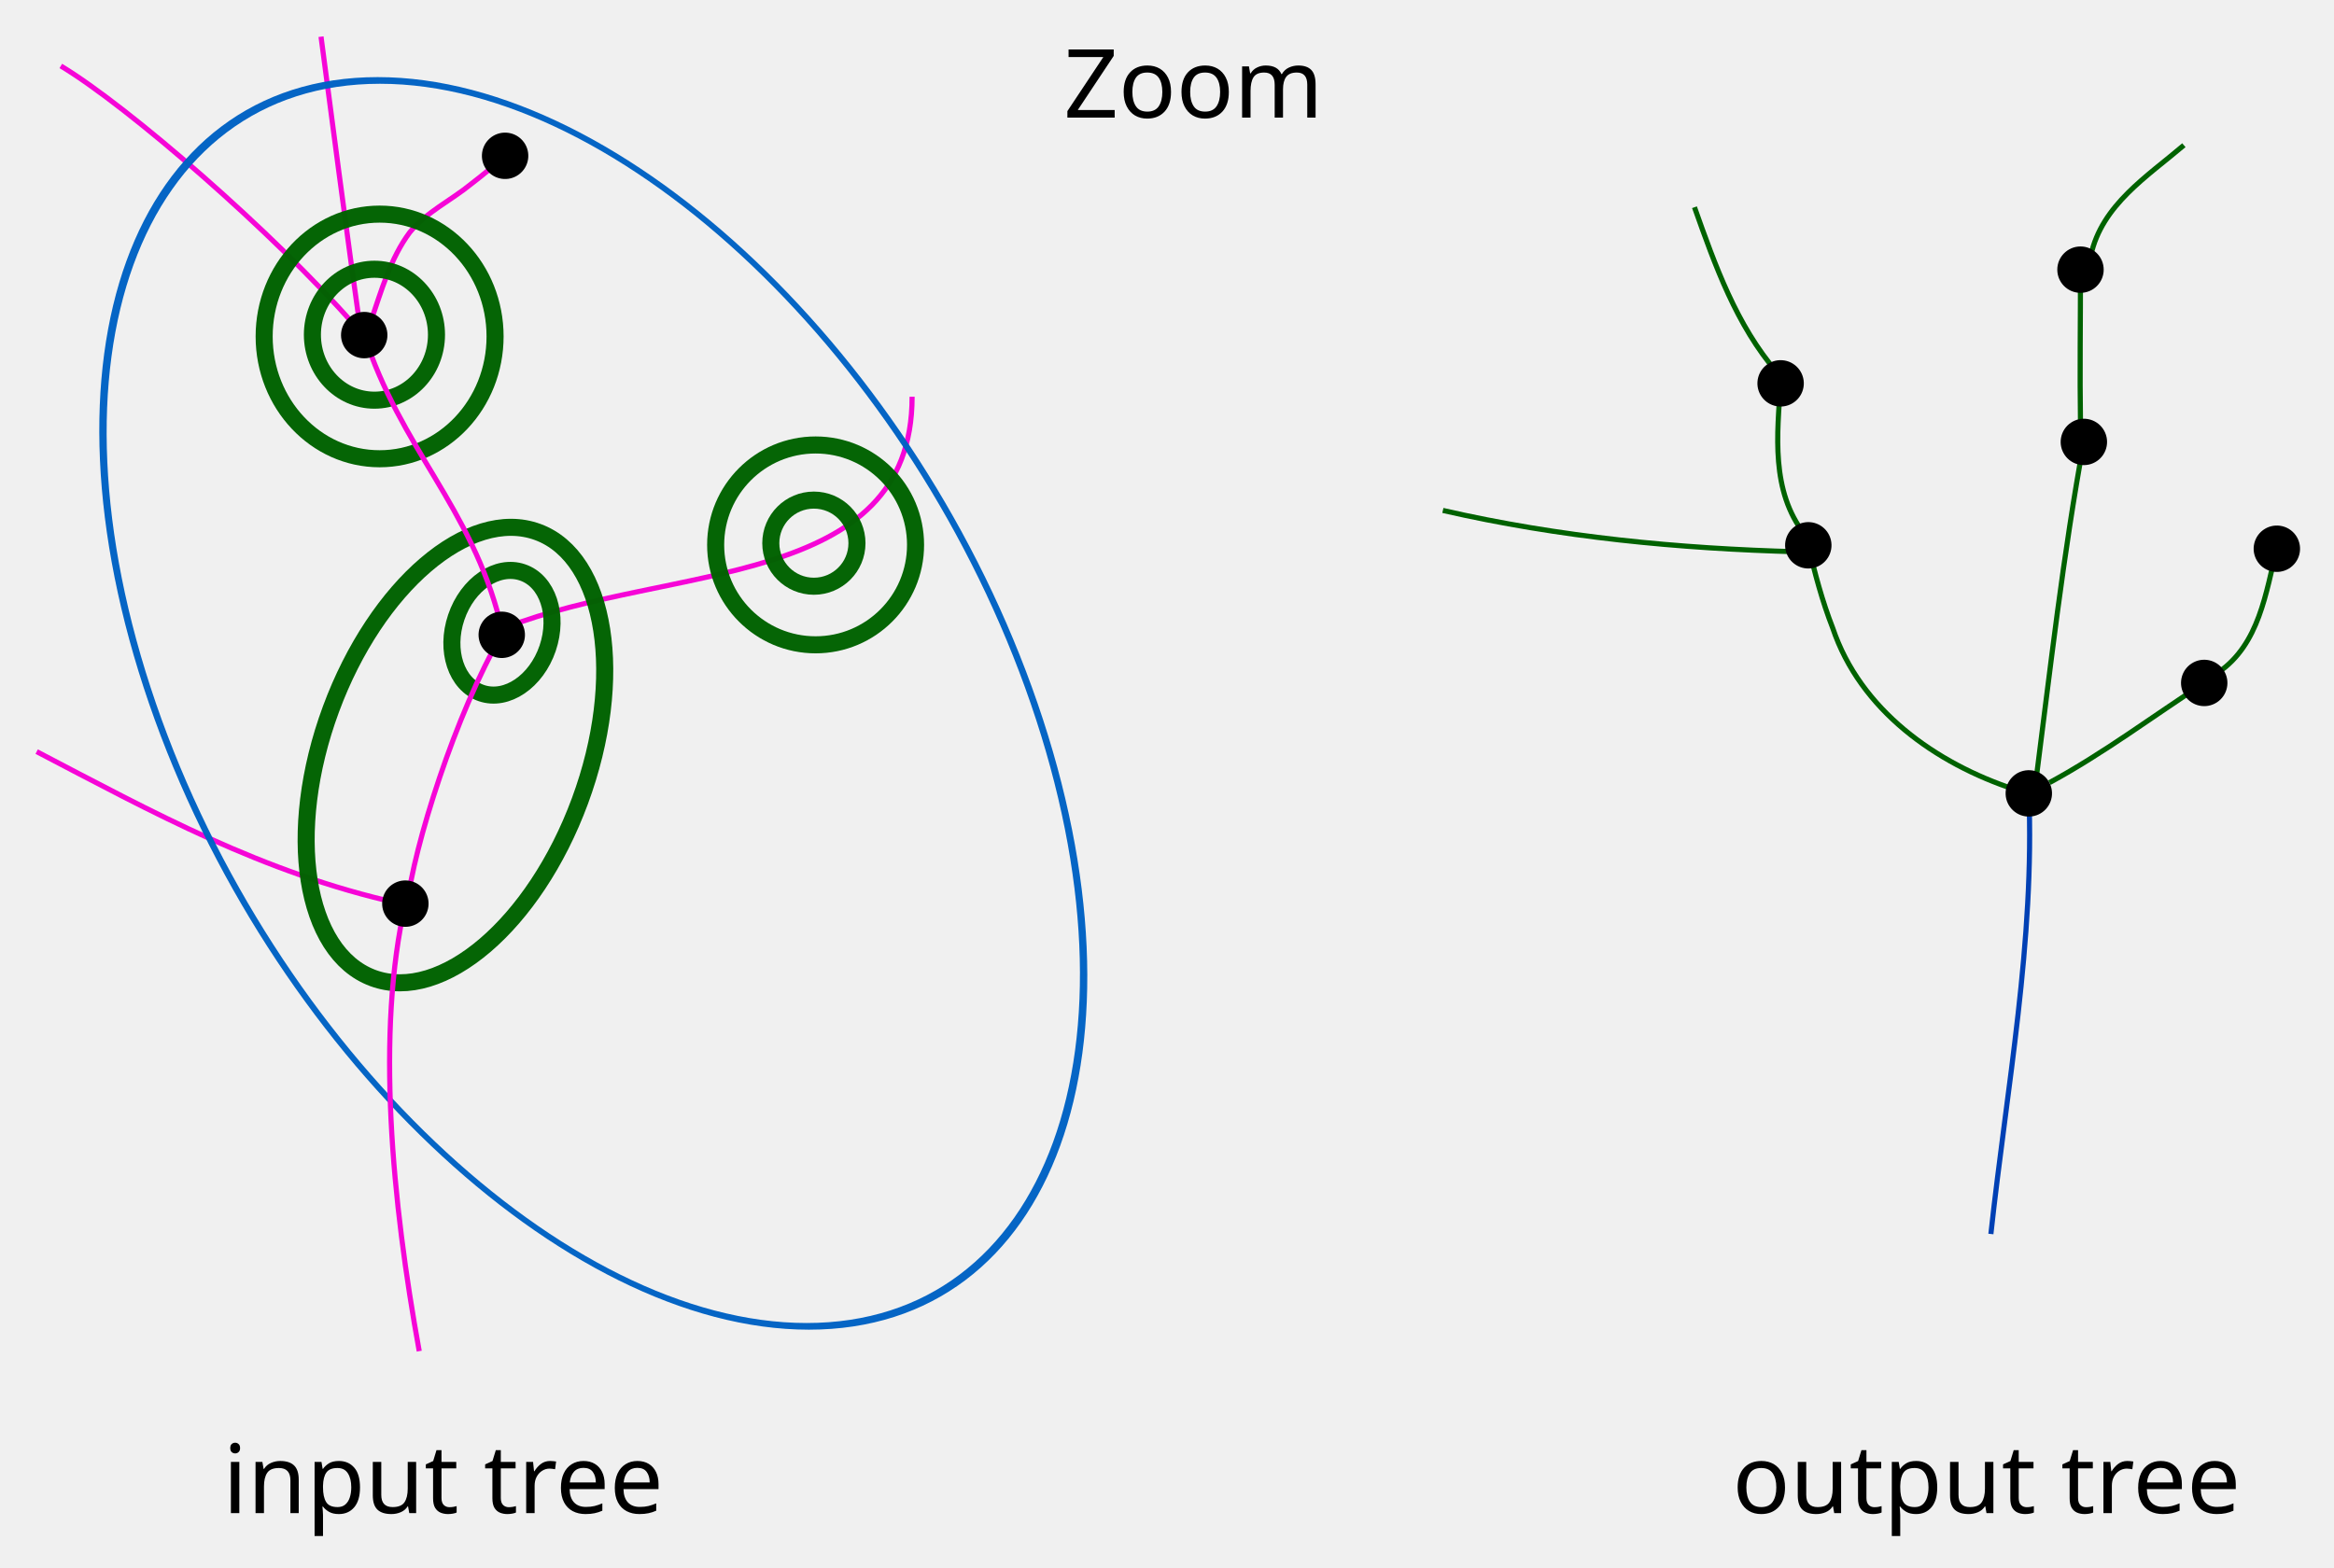
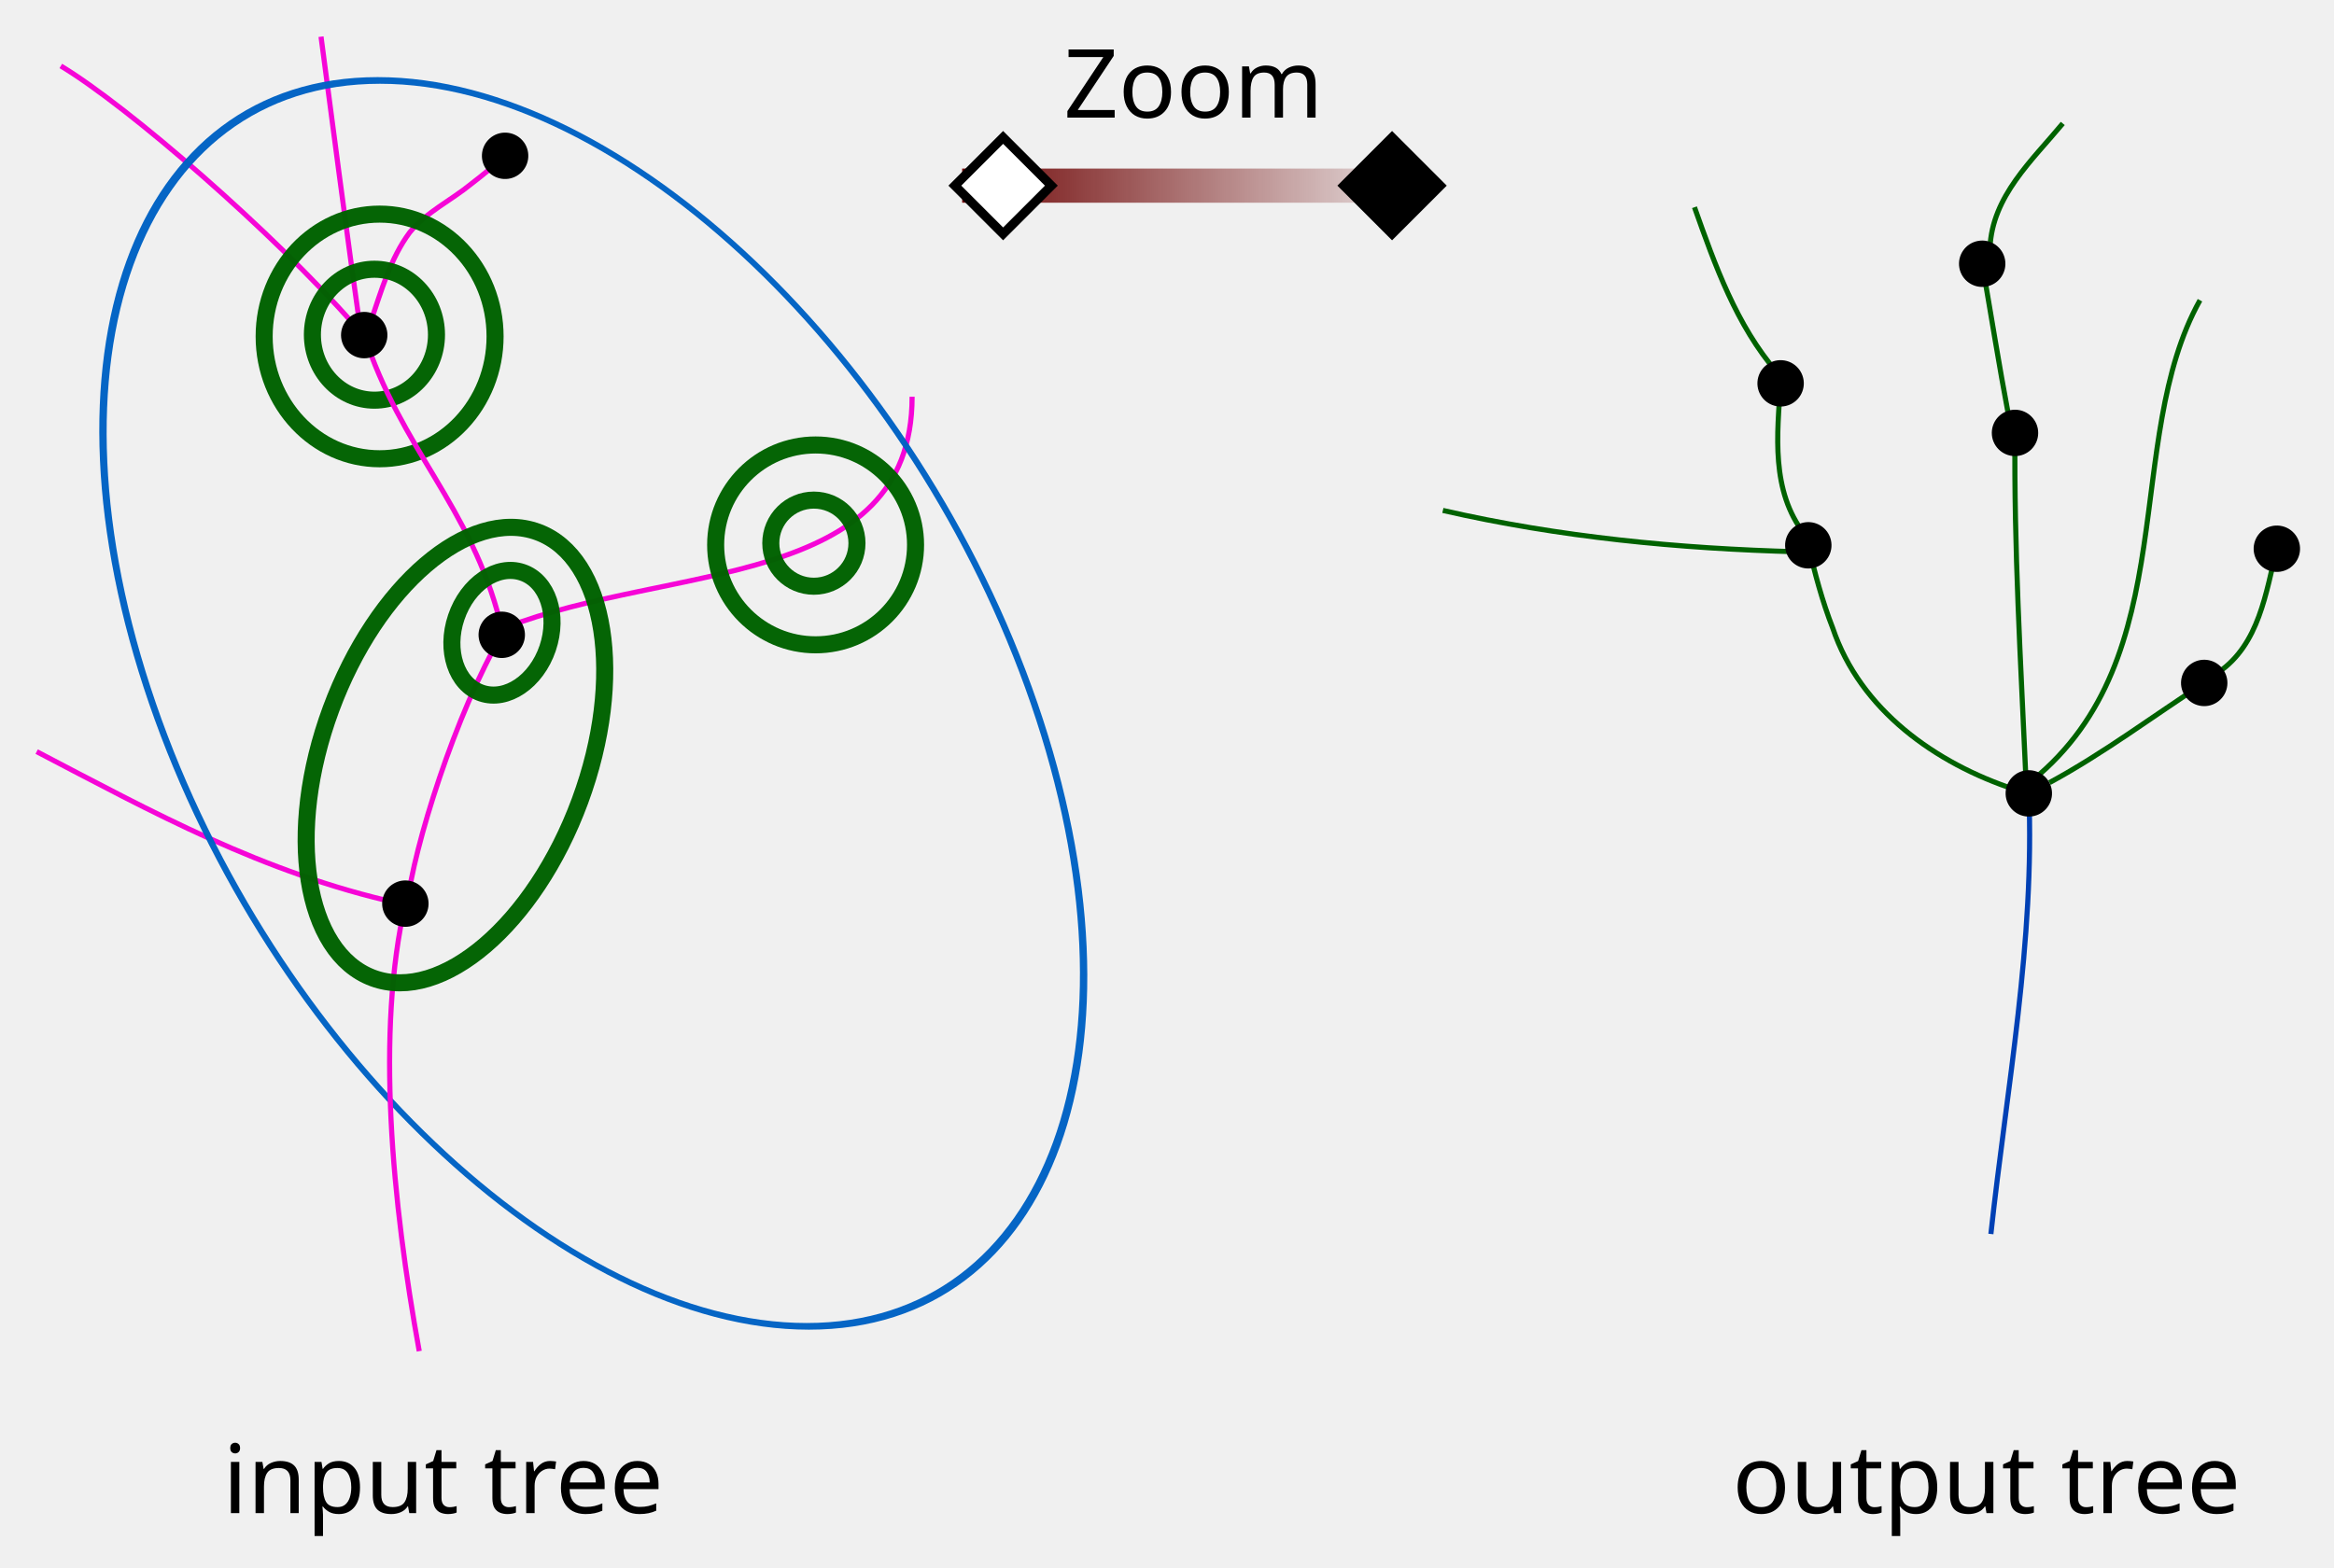
- <svg xmlns="http://www.w3.org/2000/svg" width="684.071" height="459.425" id="svg2" version="1.1">
+ <svg xmlns="http://www.w3.org/2000/svg" xmlns:xlink="http://www.w3.org/1999/xlink" width="684.071" height="459.425" id="svg2" version="1.1">
  <defs id="defs4">
+     <linearGradient id="linearGradient7613">
+       <stop style="stop-color:#6c0000;stop-opacity:1;" offset="0" id="stop7615" />
+       <stop style="stop-color:#6c0000;stop-opacity:0;" offset="1" id="stop7617" />
+     </linearGradient>
+     <marker orient="auto" refY="0.0" refX="0.0" id="DiamondS" style="overflow:visible">
+       <path id="path3916" d="M 0,-7.071 L -7.071,0 L 0,7.071 L 7.071,0 L 0,-7.071 z " style="fill-rule:evenodd;stroke:#000000;stroke-width:1.0pt" transform="scale(0.2)" />
+     </marker>
+     <marker orient="auto" refY="0.0" refX="0.0" id="EmptyDiamondSstart" style="overflow:visible">
+       <path id="path3952" d="M 0,-7.071 L -7.071,0 L 0,7.071 L 7.071,0 L 0,-7.071 z " style="fill-rule:evenodd;fill:#FFFFFF;stroke:#000000;stroke-width:1.0pt" transform="scale(0.2) translate(6,0)" />
+     </marker>
+     <marker orient="auto" refY="0.0" refX="0.0" id="DotS" style="overflow:visible">
+       <path id="path3898" d="M -2.5,-1.0 C -2.5,1.76 -4.74,4.0 -7.5,4.0 C -10.26,4.0 -12.5,1.76 -12.5,-1.0 C -12.5,-3.76 -10.26,-6.0 -7.5,-6.0 C -4.74,-6.0 -2.5,-3.76 -2.5,-1.0 z " style="fill-rule:evenodd;stroke:#000000;stroke-width:1.0pt" transform="scale(0.2) translate(7.4, 1)" />
+     </marker>
+     <marker orient="auto" refY="0.0" refX="0.0" id="DotM" style="overflow:visible">
+       <path id="path3895" d="M -2.5,-1.0 C -2.5,1.76 -4.74,4.0 -7.5,4.0 C -10.26,4.0 -12.5,1.76 -12.5,-1.0 C -12.5,-3.76 -10.26,-6.0 -7.5,-6.0 C -4.74,-6.0 -2.5,-3.76 -2.5,-1.0 z " style="fill-rule:evenodd;stroke:#000000;stroke-width:1.0pt" transform="scale(0.4) translate(7.4, 1)" />
+     </marker>
+     <marker orient="auto" refY="0.0" refX="0.0" id="EmptyDiamondM" style="overflow:visible">
+       <path id="path3940" d="M 0,-7.071 L -7.071,0 L 0,7.071 L 7.071,0 L 0,-7.071 z " style="fill-rule:evenodd;fill:#FFFFFF;stroke:#000000;stroke-width:1.0pt" transform="scale(0.4)" />
+     </marker>
    <marker orient="auto" refY="0" refX="0" id="DotL" style="overflow:visible">
      <path id="path3850" d="m -2.5,-1 c 0,2.76 -2.24,5 -5,5 -2.76,0 -5,-2.24 -5,-5 0,-2.76 2.24,-5 5,-5 2.76,0 5,2.24 5,5 z" style="fill-rule:evenodd;stroke:#000000;stroke-width:1pt" transform="matrix(0.8,0,0,0.8,5.92,0.8)" />
    </marker>
+     <linearGradient xlink:href="#linearGradient7613" id="linearGradient7619" x1="288.473" y1="84.369" x2="434.865" y2="84.369" gradientUnits="userSpaceOnUse" />
  </defs>
  <g id="layer1" transform="translate(-11.47335,-29.94441)">
+     <path style="fill:none;stroke:#006200;stroke-width:1.5;stroke-linecap:butt;stroke-linejoin:miter;stroke-miterlimit:4;stroke-opacity:1;stroke-dasharray:none" d="m 607.152,258.722 c 44.546,-36.29 26.118,-99.513 49.11,-140.758" id="path3024" />
    <path style="fill:none;stroke:#000000;stroke-width:1px;stroke-linecap:butt;stroke-linejoin:miter;stroke-opacity:1" d="m 129.3,293.738 c 0,0 0,0 0,0 z" id="path2987" />
    <path style="fill:none;stroke:#f605d7;stroke-width:1.5;stroke-linecap:butt;stroke-linejoin:miter;stroke-miterlimit:4;stroke-opacity:1;stroke-dasharray:none" d="M 115.157,125.042 C 91.829,98.369 49.09,61.158 29.294,49.281" id="path3003" />
    <path style="fill:none;stroke:#f605d7;stroke-width:1.5;stroke-linecap:butt;stroke-linejoin:miter;stroke-miterlimit:4;stroke-opacity:1;stroke-dasharray:none" d="M 116.673,123.527 C 114.41,107.975 106.969,51.562 105.561,40.694" id="path3005" />
    <path style="fill:none;stroke:#f605d7;stroke-width:1.5;stroke-linecap:butt;stroke-linejoin:miter;stroke-miterlimit:4;stroke-opacity:1;stroke-dasharray:none" d="m 159.604,213.936 c 48.446,-18.88 119.198,-11.067 119.198,-67.68" id="path3013" />
    <path style="fill:none;stroke:#f605d7;stroke-width:1.5;stroke-linecap:butt;stroke-linejoin:miter;stroke-miterlimit:4;stroke-opacity:1;stroke-dasharray:none;marker-end:url(#DotL)" d="m 120.208,124.032 c 3.068,-8.921 5.661,-18.294 11.362,-25.973 4.925,-6.001 12.123,-9.361 18.04,-14.217 3.442,-2.629 6.768,-5.408 9.994,-8.297" id="path4958" />
    <path style="fill:none;stroke:#f605d7;stroke-width:1.5;stroke-linecap:butt;stroke-linejoin:miter;stroke-miterlimit:4;stroke-opacity:1;stroke-dasharray:none" d="M 128.289,294.748 C 88.292,285.801 56.223,268.04 22.223,250.301" id="path5324" />
-     <path style="opacity:0.98;fill:none;stroke:#006200;stroke-width:5;stroke-miterlimit:4;stroke-opacity:1;stroke-dasharray:none" id="path5529" d="m 293.954,398.793 c 0,38.495 -17.412,69.701 -38.891,69.701 -21.479,0 -38.891,-31.206 -38.891,-69.701 0,-38.495 17.412,-69.701 38.891,-69.701 21.479,0 38.891,31.206 38.891,69.701 z" transform="matrix(0.9380393,0.3465289,-0.3465289,0.9380393,43.89077,-211.1596)" />
    <path style="opacity:0.98;fill:none;stroke:#006200;stroke-width:5;stroke-miterlimit:4;stroke-opacity:1;stroke-dasharray:none;stroke-dashoffset:0" id="path5531" d="m 258.599,279.595 c 0,10.6 -8.141,19.193 -18.183,19.193 -10.042,0 -18.183,-8.593 -18.183,-19.193 0,-10.6 8.141,-19.193 18.183,-19.193 10.042,0 18.183,8.593 18.183,19.193 z" transform="translate(-119.198,-151.5229)" />
    <path style="opacity:0.98;fill:none;stroke:#006200;stroke-width:5;stroke-miterlimit:4;stroke-opacity:1;stroke-dasharray:none;stroke-dashoffset:0" id="path5533" d="m 277.792,282.121 c 0,19.805 -15.151,35.86 -33.84,35.86 -18.689,0 -33.84,-16.055 -33.84,-35.86 0,-19.805 15.151,-35.86 33.84,-35.86 18.689,0 33.84,16.055 33.84,35.86 z" transform="translate(-121.2183,-153.5432)" />
    <path style="opacity:0.98;fill:none;stroke:#006200;stroke-width:5;stroke-miterlimit:4;stroke-opacity:1;stroke-dasharray:none;stroke-dashoffset:0" id="path5535" d="m 380.827,342.73 c 0,6.974 -5.653,12.627 -12.627,12.627 -6.974,0 -12.627,-5.653 -12.627,-12.627 0,-6.974 5.653,-12.627 12.627,-12.627 6.974,0 12.627,5.653 12.627,12.627 z" transform="translate(-118.1878,-153.5432)" />
    <path style="opacity:0.98;fill:none;stroke:#006200;stroke-width:5;stroke-miterlimit:4;stroke-opacity:1;stroke-dasharray:none;stroke-dashoffset:0" id="path5537" d="m 398,341.215 c 0,16.179 -13.116,29.294 -29.294,29.294 -16.179,0 -29.294,-13.116 -29.294,-29.294 0,-16.179 13.116,-29.294 29.294,-29.294 16.179,0 29.294,13.116 29.294,29.294 z" transform="translate(-118.1878,-151.5229)" />
-     <path style="opacity:0.98;fill:none;stroke:#006200;stroke-width:5;stroke-miterlimit:4;stroke-opacity:1;stroke-dasharray:none;stroke-dashoffset:0" id="path5539" d="m 293.954,371.014 c 0,10.321 -6.332,18.688 -14.142,18.688 -7.81,0 -14.142,-8.367 -14.142,-18.688 0,-10.321 6.332,-18.688 14.142,-18.688 7.81,0 14.142,8.367 14.142,18.688 z" transform="matrix(0.9471029,0.3209301,-0.3209301,0.9471029,12.65259,-225.7381)" />
    <path style="opacity:0.98;fill:none;stroke:#0062c4;stroke-width:1.848;stroke-miterlimit:4;stroke-opacity:1;stroke-dasharray:none;stroke-dashoffset:0" id="path5541" d="m 293.954,234.139 c 0,95.4 -52.236,172.736 -116.673,172.736 -64.437,0 -116.673,-77.337 -116.673,-172.736 0,-95.4 52.236,-172.736 116.673,-172.736 64.437,0 116.673,77.337 116.673,172.736 z" transform="matrix(1.107394,0,0.363865,1.057292,-96.15257,-11.39396)" />
    <path style="fill:none;stroke:#006200;stroke-width:1.5;stroke-linecap:butt;stroke-linejoin:miter;stroke-miterlimit:4;stroke-opacity:1;stroke-dasharray:none" d="M 532.35,139.184 C 520.364,125.279 514.148,107.733 508.107,90.697" id="path5735" />
    <path style="fill:none;stroke:#006200;stroke-width:1.5;stroke-linecap:butt;stroke-linejoin:miter;stroke-miterlimit:4;stroke-opacity:1;stroke-dasharray:none" d="m 538.411,191.712 c -34.942,-0.916 -69.931,-4.303 -104.046,-12.122" id="path6283" />
-     <path style="fill:none;stroke:#006200;stroke-width:1.5;stroke-linecap:butt;stroke-linejoin:miter;stroke-miterlimit:4;stroke-opacity:1;stroke-dasharray:none" d="M 624.274,104.839 C 627.493,90.003 640.821,81.674 651.548,72.514" id="path6839" />
+     <path style="fill:none;stroke:#006200;stroke-width:1.5;stroke-linecap:butt;stroke-linejoin:miter;stroke-miterlimit:4;stroke-opacity:1;stroke-dasharray:none" d="m 594.709,102.65 c 0.633,-15.168 12.34,-25.654 21.342,-36.514" id="path6839" />
    <text xml:space="preserve" style="font-size:28px;font-style:normal;font-variant:normal;font-weight:normal;font-stretch:normal;text-align:start;line-height:125%;letter-spacing:0px;word-spacing:0px;writing-mode:lr-tb;text-anchor:start;fill:#000000;fill-opacity:1;stroke:none;font-family:Sans;-inkscape-font-specification:Sans" x="76.772" y="473.545" id="text7041">
      <tspan id="tspan7043" x="76.772" y="473.545">input tree</tspan>
    </text>
    <text xml:space="preserve" style="font-size:28px;font-style:normal;font-variant:normal;font-weight:normal;font-stretch:normal;text-align:start;line-height:125%;letter-spacing:0px;word-spacing:0px;writing-mode:lr-tb;text-anchor:start;fill:#000000;fill-opacity:1;stroke:none;font-family:Sans;-inkscape-font-specification:Sans" x="323.249" y="64.433" id="text7045">
      <tspan id="tspan7047" x="323.249" y="64.433">Zoom</tspan>
    </text>
    <text xml:space="preserve" style="font-size:28px;font-style:normal;font-variant:normal;font-weight:normal;font-stretch:normal;text-align:start;line-height:125%;letter-spacing:0px;word-spacing:0px;writing-mode:lr-tb;text-anchor:start;fill:#000000;fill-opacity:1;stroke:none;font-family:Sans;-inkscape-font-specification:Sans" x="519.218" y="473.545" id="text7049">
      <tspan id="tspan7051" x="519.218" y="473.545">output tree</tspan>
    </text>
    <path style="fill:none;stroke:#f605d7;stroke-width:1.5;stroke-linecap:butt;stroke-linejoin:miter;stroke-miterlimit:4;stroke-opacity:1;stroke-dasharray:none;marker-start:none;marker-end:url(#DotL)" d="M 158.089,212.42 C 149.496,178.349 128.94,161.525 118.188,128.073" id="path2999" />
    <path style="fill:none;stroke:#f605d7;stroke-width:1.5;stroke-linecap:butt;stroke-linejoin:miter;stroke-miterlimit:4;stroke-opacity:1;stroke-dasharray:none;marker-start:none;marker-end:url(#DotL)" d="m 130.815,295.253 c 1.807,-16.73 14.29,-56.469 27.779,-79.297" id="path2995" />
    <path style="fill:none;stroke:#f605d7;stroke-width:1.5;stroke-linecap:butt;stroke-linejoin:miter;stroke-miterlimit:4;stroke-opacity:1;stroke-dasharray:none;marker-end:url(#DotL)" d="m 134.35,426.068 c -7.949,-43.764 -12.754,-93.56 -4.041,-131.32" id="path5326" />
    <path style="fill:none;stroke:#006200;stroke-width:1.5;stroke-linecap:butt;stroke-linejoin:miter;stroke-miterlimit:4;stroke-opacity:1;stroke-dasharray:none;marker-end:url(#DotL)" d="m 540.432,186.661 c -10.019,-12.802 -8.089,-29.363 -7.071,-44.447" id="path5733" />
    <path style="fill:none;stroke:#006200;stroke-width:1.5;stroke-linecap:butt;stroke-linejoin:miter;stroke-miterlimit:4;stroke-opacity:1;stroke-dasharray:none;marker-end:url(#DotL)" d="m 602.051,261.413 c -23.248,-7.647 -45.344,-23.299 -53.428,-47.351 -3.088,-7.9 -5.269,-16.117 -7.181,-24.369" id="path5729" />
-     <path style="fill:none;stroke:#006200;stroke-width:1.5;stroke-linecap:butt;stroke-linejoin:miter;stroke-miterlimit:4;stroke-opacity:1;stroke-dasharray:none;marker-end:url(#DotL)" d="m 621.244,154.337 c -0.229,-15.152 0.002,-30.305 0,-45.457" id="path6837" />
-     <path style="fill:none;stroke:#006200;stroke-width:1.5;stroke-linecap:butt;stroke-linejoin:miter;stroke-miterlimit:4;stroke-opacity:1;stroke-dasharray:none;marker-end:url(#DotL)" d="m 608.112,259.392 c 4.29,-33.391 8.034,-66.881 14.142,-100.005" id="path6285" />
+     <path style="fill:none;stroke:#006200;stroke-width:1.5;stroke-linecap:butt;stroke-linejoin:miter;stroke-miterlimit:4;stroke-opacity:1;stroke-dasharray:none;marker-end:url(#DotL)" d="m 600.19,151.936 c -2.818,-14.889 -5.182,-29.858 -7.776,-44.787" id="path6837" />
+     <path style="fill:none;stroke:#006200;stroke-width:1.5;stroke-linecap:butt;stroke-linejoin:miter;stroke-miterlimit:4;stroke-opacity:1;stroke-dasharray:none;marker-end:url(#DotL)" d="m 605.224,257.69 c -1.485,-33.633 -3.525,-67.269 -3.174,-100.95" id="path6285" />
    <path style="fill:none;stroke:#006200;stroke-width:1.5;stroke-linecap:butt;stroke-linejoin:miter;stroke-miterlimit:4;stroke-opacity:1;stroke-dasharray:none;marker-end:url(#DotL)" d="m 661.65,227.068 c 12.009,-8.253 13.901,-23.366 17.173,-36.365" id="path6289" />
    <path style="fill:none;stroke:#006200;stroke-width:1.5;stroke-linecap:butt;stroke-linejoin:miter;stroke-miterlimit:4;stroke-opacity:1;stroke-dasharray:none;marker-end:url(#DotL)" d="m 612.152,259.392 c 15.878,-8.601 30.331,-19.497 45.457,-29.294" id="path6287" />
    <path style="fill:none;stroke:#0040b4;stroke-width:1.5;stroke-linecap:butt;stroke-linejoin:miter;stroke-miterlimit:4;stroke-opacity:1;stroke-dasharray:none;marker-end:url(#DotL)" d="M 594.98,391.722 C 599.651,348.726 607.87,305.859 606.092,262.423" id="path5545" />
+     <path style="opacity:0.98;fill:none;stroke:#006200;stroke-width:5;stroke-miterlimit:4;stroke-opacity:1;stroke-dasharray:none;stroke-dashoffset:0" id="path5539" d="m 293.954,371.014 c 0,10.321 -6.332,18.688 -14.142,18.688 -7.81,0 -14.142,-8.367 -14.142,-18.688 0,-10.321 6.332,-18.688 14.142,-18.688 7.81,0 14.142,8.367 14.142,18.688 z" transform="matrix(0.9471029,0.3209301,-0.3209301,0.9471029,12.65259,-225.7381)" />
+     <path style="opacity:0.98;fill:none;stroke:#006200;stroke-width:5;stroke-miterlimit:4;stroke-opacity:1;stroke-dasharray:none" id="path5529" d="m 293.954,398.793 c 0,38.495 -17.412,69.701 -38.891,69.701 -21.479,0 -38.891,-31.206 -38.891,-69.701 0,-38.495 17.412,-69.701 38.891,-69.701 21.479,0 38.891,31.206 38.891,69.701 z" transform="matrix(0.9380393,0.3465289,-0.3465289,0.9380393,43.89077,-211.1596)" />
+     <path style="fill:none;stroke:url(#linearGradient7619);stroke-width:10;stroke-linecap:butt;stroke-linejoin:miter;stroke-miterlimit:4;stroke-opacity:1;stroke-dasharray:none;marker-start:url(#EmptyDiamondSstart);marker-end:url(#DiamondS)" d="m 293.473,84.369 c 125,0 126,0 126,0" id="path3825" />
  </g>
</svg>
